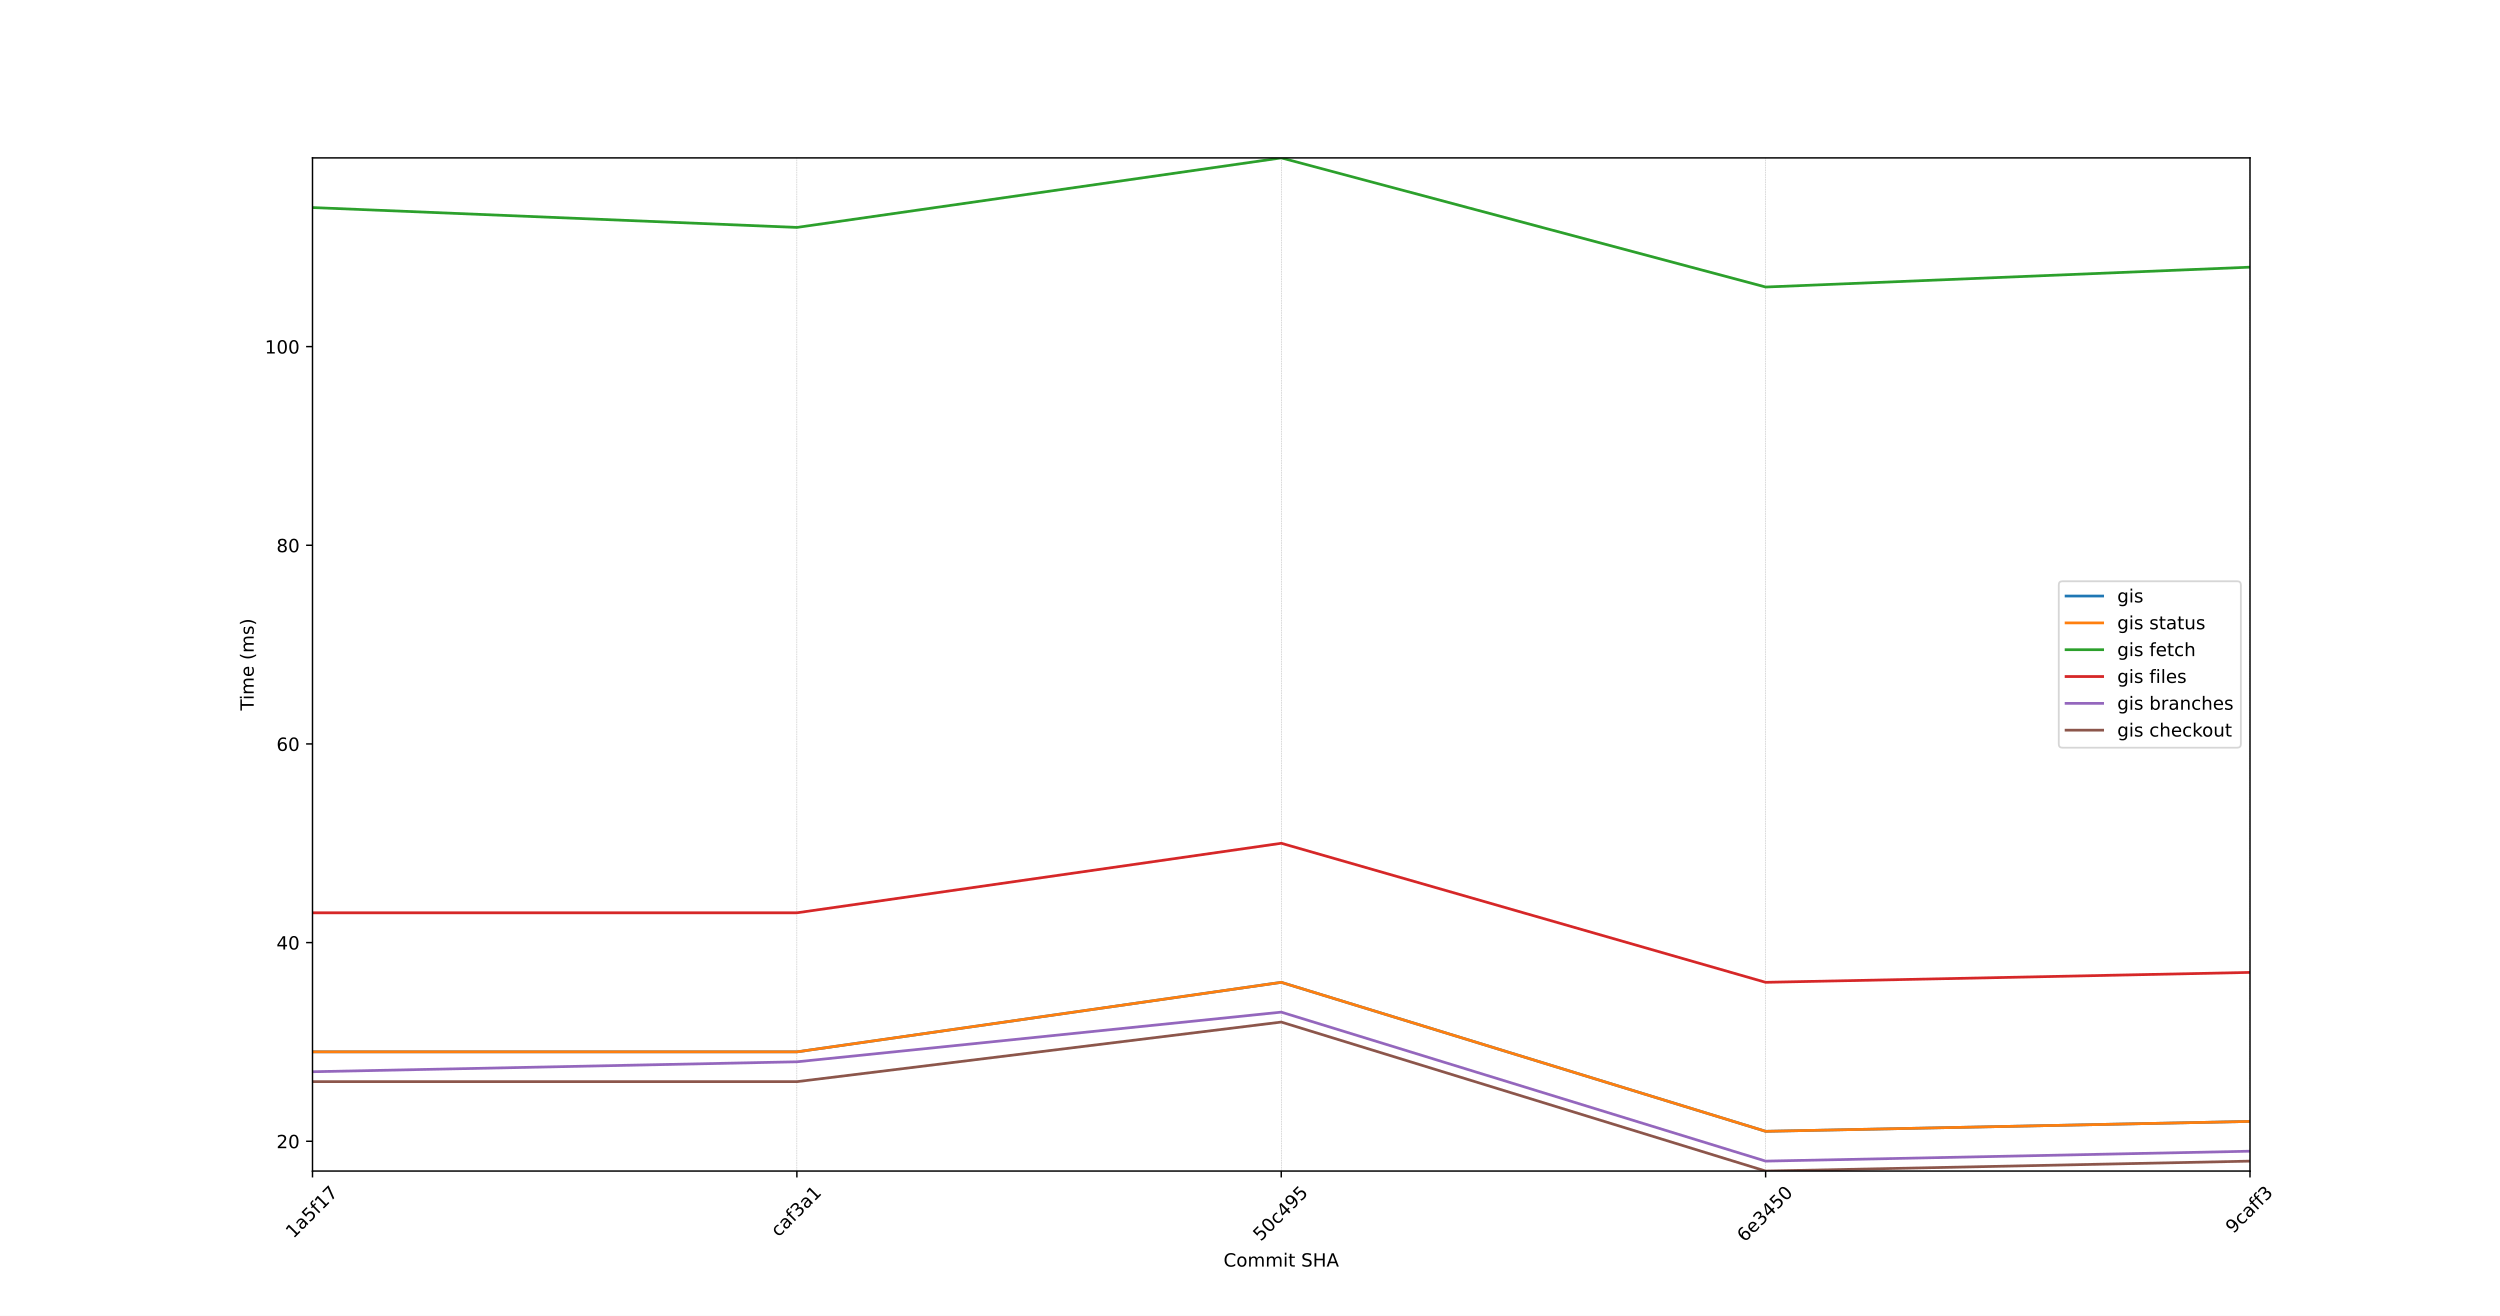
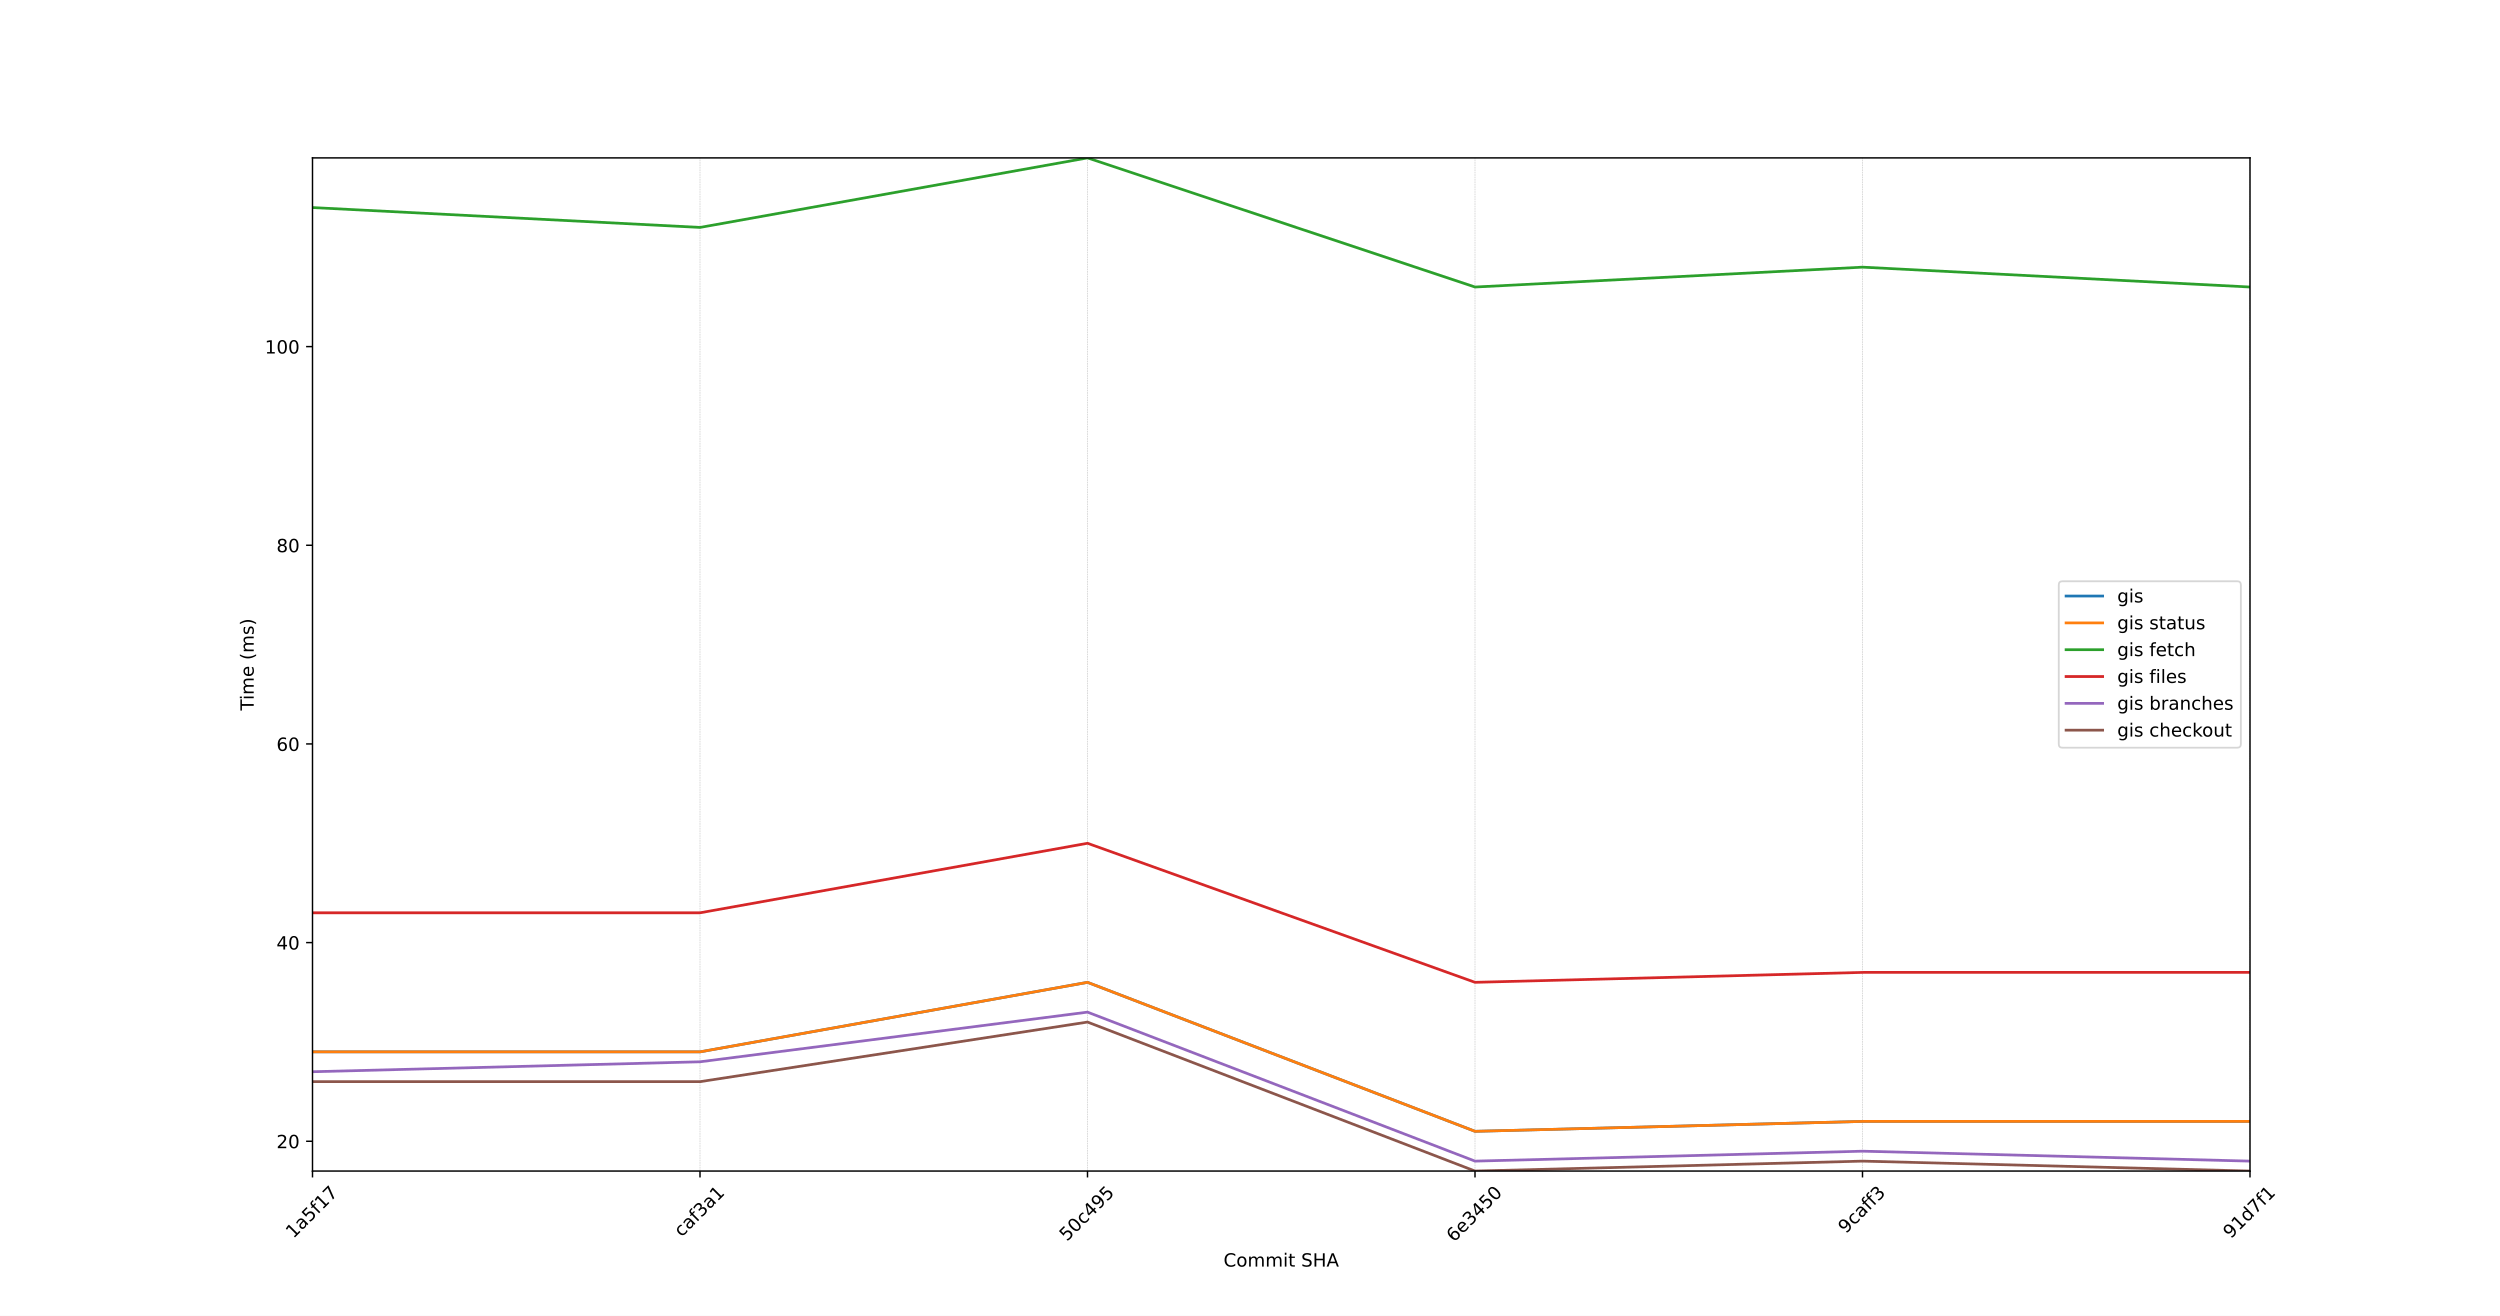
<svg xmlns="http://www.w3.org/2000/svg" xmlns:xlink="http://www.w3.org/1999/xlink" width="1368pt" height="720pt" viewBox="0 0 1368 720" version="1.1">
  <defs>
    <style type="text/css">*{stroke-linejoin: round; stroke-linecap: butt}</style>
  </defs>
  <g id="figure_1">
    <g id="patch_1">
      <path d="M 0 720  L 1368 720  L 1368 0  L 0 0  z " style="fill: #ffffff" />
    </g>
    <g id="axes_1">
      <g id="patch_2">
        <path d="M 171 640.8  L 1231.2 640.8  L 1231.2 86.4  L 171 86.4  z " style="fill: #ffffff" />
      </g>
      <g id="matplotlib.axis_1">
        <g id="xtick_1">
          <g id="line2d_1">
-             <path d="M 171 640.8  L 171 86.4  " clip-path="url(#p77482edade)" style="fill: none; stroke-dasharray: 0.925,0.4; stroke-dashoffset: 0; stroke: #b0b0b0; stroke-width: 0.25" />
+             <path d="M 171 640.8  L 171 86.4  " clip-path="url(#p68437ee6ee)" style="fill: none; stroke-dasharray: 0.925,0.4; stroke-dashoffset: 0; stroke: #b0b0b0; stroke-width: 0.25" />
          </g>
          <g id="line2d_2">
            <defs>
-               <path id="mb368ccbe7f" d="M 0 0  L 0 3.5  " style="stroke: #000000; stroke-width: 0.8" />
-             </defs>
-             <g>
-               <use xlink:href="#mb368ccbe7f" x="171" y="640.8" style="stroke: #000000; stroke-width: 0.8" />
+               <path id="m580c6c3b7e" d="M 0 0  L 0 3.5  " style="stroke: #000000; stroke-width: 0.8" />
+             </defs>
+             <g>
+               <use xlink:href="#m580c6c3b7e" x="171" y="640.8" style="stroke: #000000; stroke-width: 0.8" />
            </g>
          </g>
          <g id="text_1">
            <g transform="translate(160.542 677.9913) rotate(-45) scale(0.1 -0.1)">
              <defs>
                <path id="DejaVuSans-31" d="M 794 531  L 1825 531  L 1825 4091  L 703 3866  L 703 4441  L 1819 4666  L 2450 4666  L 2450 531  L 3481 531  L 3481 0  L 794 0  L 794 531  z " transform="scale(0.015625)" />
                <path id="DejaVuSans-61" d="M 2194 1759  Q 1497 1759 1228 1600  Q 959 1441 959 1056  Q 959 750 1161 570  Q 1363 391 1709 391  Q 2188 391 2477 730  Q 2766 1069 2766 1631  L 2766 1759  L 2194 1759  z M 3341 1997  L 3341 0  L 2766 0  L 2766 531  Q 2569 213 2275 61  Q 1981 -91 1556 -91  Q 1019 -91 701 211  Q 384 513 384 1019  Q 384 1609 779 1909  Q 1175 2209 1959 2209  L 2766 2209  L 2766 2266  Q 2766 2663 2505 2880  Q 2244 3097 1772 3097  Q 1472 3097 1187 3025  Q 903 2953 641 2809  L 641 3341  Q 956 3463 1253 3523  Q 1550 3584 1831 3584  Q 2591 3584 2966 3190  Q 3341 2797 3341 1997  z " transform="scale(0.015625)" />
                <path id="DejaVuSans-35" d="M 691 4666  L 3169 4666  L 3169 4134  L 1269 4134  L 1269 2991  Q 1406 3038 1543 3061  Q 1681 3084 1819 3084  Q 2600 3084 3056 2656  Q 3513 2228 3513 1497  Q 3513 744 3044 326  Q 2575 -91 1722 -91  Q 1428 -91 1123 -41  Q 819 9 494 109  L 494 744  Q 775 591 1075 516  Q 1375 441 1709 441  Q 2250 441 2565 725  Q 2881 1009 2881 1497  Q 2881 1984 2565 2268  Q 2250 2553 1709 2553  Q 1456 2553 1204 2497  Q 953 2441 691 2322  L 691 4666  z " transform="scale(0.015625)" />
                <path id="DejaVuSans-66" d="M 2375 4863  L 2375 4384  L 1825 4384  Q 1516 4384 1395 4259  Q 1275 4134 1275 3809  L 1275 3500  L 2222 3500  L 2222 3053  L 1275 3053  L 1275 0  L 697 0  L 697 3053  L 147 3053  L 147 3500  L 697 3500  L 697 3744  Q 697 4328 969 4595  Q 1241 4863 1831 4863  L 2375 4863  z " transform="scale(0.015625)" />
                <path id="DejaVuSans-37" d="M 525 4666  L 3525 4666  L 3525 4397  L 1831 0  L 1172 0  L 2766 4134  L 525 4134  L 525 4666  z " transform="scale(0.015625)" />
              </defs>
              <use xlink:href="#DejaVuSans-31" />
              <use xlink:href="#DejaVuSans-61" x="63.623" />
              <use xlink:href="#DejaVuSans-35" x="124.902" />
              <use xlink:href="#DejaVuSans-66" x="188.525" />
              <use xlink:href="#DejaVuSans-31" x="223.73" />
              <use xlink:href="#DejaVuSans-37" x="287.354" />
            </g>
          </g>
        </g>
        <g id="xtick_2">
          <g id="line2d_3">
-             <path d="M 436.05 640.8  L 436.05 86.4  " clip-path="url(#p77482edade)" style="fill: none; stroke-dasharray: 0.925,0.4; stroke-dashoffset: 0; stroke: #b0b0b0; stroke-width: 0.25" />
+             <path d="M 383.04 640.8  L 383.04 86.4  " clip-path="url(#p68437ee6ee)" style="fill: none; stroke-dasharray: 0.925,0.4; stroke-dashoffset: 0; stroke: #b0b0b0; stroke-width: 0.25" />
          </g>
          <g id="line2d_4">
            <g>
-               <use xlink:href="#mb368ccbe7f" x="436.05" y="640.8" style="stroke: #000000; stroke-width: 0.8" />
+               <use xlink:href="#m580c6c3b7e" x="383.04" y="640.8" style="stroke: #000000; stroke-width: 0.8" />
            </g>
          </g>
          <g id="text_2">
-             <g transform="translate(425.9804 677.2145) rotate(-45) scale(0.1 -0.1)">
+             <g transform="translate(372.9704 677.2145) rotate(-45) scale(0.1 -0.1)">
              <defs>
                <path id="DejaVuSans-63" d="M 3122 3366  L 3122 2828  Q 2878 2963 2633 3030  Q 2388 3097 2138 3097  Q 1578 3097 1268 2742  Q 959 2388 959 1747  Q 959 1106 1268 751  Q 1578 397 2138 397  Q 2388 397 2633 464  Q 2878 531 3122 666  L 3122 134  Q 2881 22 2623 -34  Q 2366 -91 2075 -91  Q 1284 -91 818 406  Q 353 903 353 1747  Q 353 2603 823 3093  Q 1294 3584 2113 3584  Q 2378 3584 2631 3529  Q 2884 3475 3122 3366  z " transform="scale(0.015625)" />
                <path id="DejaVuSans-33" d="M 2597 2516  Q 3050 2419 3304 2112  Q 3559 1806 3559 1356  Q 3559 666 3084 287  Q 2609 -91 1734 -91  Q 1441 -91 1130 -33  Q 819 25 488 141  L 488 750  Q 750 597 1062 519  Q 1375 441 1716 441  Q 2309 441 2620 675  Q 2931 909 2931 1356  Q 2931 1769 2642 2001  Q 2353 2234 1838 2234  L 1294 2234  L 1294 2753  L 1863 2753  Q 2328 2753 2575 2939  Q 2822 3125 2822 3475  Q 2822 3834 2567 4026  Q 2313 4219 1838 4219  Q 1578 4219 1281 4162  Q 984 4106 628 3988  L 628 4550  Q 988 4650 1302 4700  Q 1616 4750 1894 4750  Q 2613 4750 3031 4423  Q 3450 4097 3450 3541  Q 3450 3153 3228 2886  Q 3006 2619 2597 2516  z " transform="scale(0.015625)" />
              </defs>
              <use xlink:href="#DejaVuSans-63" />
              <use xlink:href="#DejaVuSans-61" x="54.98" />
              <use xlink:href="#DejaVuSans-66" x="116.26" />
              <use xlink:href="#DejaVuSans-33" x="151.465" />
              <use xlink:href="#DejaVuSans-61" x="215.088" />
              <use xlink:href="#DejaVuSans-31" x="276.367" />
            </g>
          </g>
        </g>
        <g id="xtick_3">
          <g id="line2d_5">
-             <path d="M 701.1 640.8  L 701.1 86.4  " clip-path="url(#p77482edade)" style="fill: none; stroke-dasharray: 0.925,0.4; stroke-dashoffset: 0; stroke: #b0b0b0; stroke-width: 0.25" />
+             <path d="M 595.08 640.8  L 595.08 86.4  " clip-path="url(#p68437ee6ee)" style="fill: none; stroke-dasharray: 0.925,0.4; stroke-dashoffset: 0; stroke: #b0b0b0; stroke-width: 0.25" />
          </g>
          <g id="line2d_6">
            <g>
-               <use xlink:href="#mb368ccbe7f" x="701.1" y="640.8" style="stroke: #000000; stroke-width: 0.8" />
+               <use xlink:href="#m580c6c3b7e" x="595.08" y="640.8" style="stroke: #000000; stroke-width: 0.8" />
            </g>
          </g>
          <g id="text_3">
-             <g transform="translate(689.8598 679.5557) rotate(-45) scale(0.1 -0.1)">
+             <g transform="translate(583.8398 679.5557) rotate(-45) scale(0.1 -0.1)">
              <defs>
                <path id="DejaVuSans-30" d="M 2034 4250  Q 1547 4250 1301 3770  Q 1056 3291 1056 2328  Q 1056 1369 1301 889  Q 1547 409 2034 409  Q 2525 409 2770 889  Q 3016 1369 3016 2328  Q 3016 3291 2770 3770  Q 2525 4250 2034 4250  z M 2034 4750  Q 2819 4750 3233 4129  Q 3647 3509 3647 2328  Q 3647 1150 3233 529  Q 2819 -91 2034 -91  Q 1250 -91 836 529  Q 422 1150 422 2328  Q 422 3509 836 4129  Q 1250 4750 2034 4750  z " transform="scale(0.015625)" />
                <path id="DejaVuSans-34" d="M 2419 4116  L 825 1625  L 2419 1625  L 2419 4116  z M 2253 4666  L 3047 4666  L 3047 1625  L 3713 1625  L 3713 1100  L 3047 1100  L 3047 0  L 2419 0  L 2419 1100  L 313 1100  L 313 1709  L 2253 4666  z " transform="scale(0.015625)" />
                <path id="DejaVuSans-39" d="M 703 97  L 703 672  Q 941 559 1184 500  Q 1428 441 1663 441  Q 2288 441 2617 861  Q 2947 1281 2994 2138  Q 2813 1869 2534 1725  Q 2256 1581 1919 1581  Q 1219 1581 811 2004  Q 403 2428 403 3163  Q 403 3881 828 4315  Q 1253 4750 1959 4750  Q 2769 4750 3195 4129  Q 3622 3509 3622 2328  Q 3622 1225 3098 567  Q 2575 -91 1691 -91  Q 1453 -91 1209 -44  Q 966 3 703 97  z M 1959 2075  Q 2384 2075 2632 2365  Q 2881 2656 2881 3163  Q 2881 3666 2632 3958  Q 2384 4250 1959 4250  Q 1534 4250 1286 3958  Q 1038 3666 1038 3163  Q 1038 2656 1286 2365  Q 1534 2075 1959 2075  z " transform="scale(0.015625)" />
              </defs>
              <use xlink:href="#DejaVuSans-35" />
              <use xlink:href="#DejaVuSans-30" x="63.623" />
              <use xlink:href="#DejaVuSans-63" x="127.246" />
              <use xlink:href="#DejaVuSans-34" x="182.227" />
              <use xlink:href="#DejaVuSans-39" x="245.85" />
              <use xlink:href="#DejaVuSans-35" x="309.473" />
            </g>
          </g>
        </g>
        <g id="xtick_4">
          <g id="line2d_7">
-             <path d="M 966.15 640.8  L 966.15 86.4  " clip-path="url(#p77482edade)" style="fill: none; stroke-dasharray: 0.925,0.4; stroke-dashoffset: 0; stroke: #b0b0b0; stroke-width: 0.25" />
+             <path d="M 807.12 640.8  L 807.12 86.4  " clip-path="url(#p68437ee6ee)" style="fill: none; stroke-dasharray: 0.925,0.4; stroke-dashoffset: 0; stroke: #b0b0b0; stroke-width: 0.25" />
          </g>
          <g id="line2d_8">
            <g>
-               <use xlink:href="#mb368ccbe7f" x="966.15" y="640.8" style="stroke: #000000; stroke-width: 0.8" />
+               <use xlink:href="#m580c6c3b7e" x="807.12" y="640.8" style="stroke: #000000; stroke-width: 0.8" />
            </g>
          </g>
          <g id="text_4">
-             <g transform="translate(954.6783 680.0187) rotate(-45) scale(0.1 -0.1)">
+             <g transform="translate(795.6483 680.0187) rotate(-45) scale(0.1 -0.1)">
              <defs>
                <path id="DejaVuSans-36" d="M 2113 2584  Q 1688 2584 1439 2293  Q 1191 2003 1191 1497  Q 1191 994 1439 701  Q 1688 409 2113 409  Q 2538 409 2786 701  Q 3034 994 3034 1497  Q 3034 2003 2786 2293  Q 2538 2584 2113 2584  z M 3366 4563  L 3366 3988  Q 3128 4100 2886 4159  Q 2644 4219 2406 4219  Q 1781 4219 1451 3797  Q 1122 3375 1075 2522  Q 1259 2794 1537 2939  Q 1816 3084 2150 3084  Q 2853 3084 3261 2657  Q 3669 2231 3669 1497  Q 3669 778 3244 343  Q 2819 -91 2113 -91  Q 1303 -91 875 529  Q 447 1150 447 2328  Q 447 3434 972 4092  Q 1497 4750 2381 4750  Q 2619 4750 2861 4703  Q 3103 4656 3366 4563  z " transform="scale(0.015625)" />
                <path id="DejaVuSans-65" d="M 3597 1894  L 3597 1613  L 953 1613  Q 991 1019 1311 708  Q 1631 397 2203 397  Q 2534 397 2845 478  Q 3156 559 3463 722  L 3463 178  Q 3153 47 2828 -22  Q 2503 -91 2169 -91  Q 1331 -91 842 396  Q 353 884 353 1716  Q 353 2575 817 3079  Q 1281 3584 2069 3584  Q 2775 3584 3186 3129  Q 3597 2675 3597 1894  z M 3022 2063  Q 3016 2534 2758 2815  Q 2500 3097 2075 3097  Q 1594 3097 1305 2825  Q 1016 2553 972 2059  L 3022 2063  z " transform="scale(0.015625)" />
              </defs>
              <use xlink:href="#DejaVuSans-36" />
              <use xlink:href="#DejaVuSans-65" x="63.623" />
              <use xlink:href="#DejaVuSans-33" x="125.146" />
              <use xlink:href="#DejaVuSans-34" x="188.77" />
              <use xlink:href="#DejaVuSans-35" x="252.393" />
              <use xlink:href="#DejaVuSans-30" x="316.016" />
            </g>
          </g>
        </g>
        <g id="xtick_5">
          <g id="line2d_9">
-             <path d="M 1231.2 640.8  L 1231.2 86.4  " clip-path="url(#p77482edade)" style="fill: none; stroke-dasharray: 0.925,0.4; stroke-dashoffset: 0; stroke: #b0b0b0; stroke-width: 0.25" />
+             <path d="M 1019.16 640.8  L 1019.16 86.4  " clip-path="url(#p68437ee6ee)" style="fill: none; stroke-dasharray: 0.925,0.4; stroke-dashoffset: 0; stroke: #b0b0b0; stroke-width: 0.25" />
          </g>
          <g id="line2d_10">
            <g>
-               <use xlink:href="#mb368ccbe7f" x="1231.2" y="640.8" style="stroke: #000000; stroke-width: 0.8" />
+               <use xlink:href="#m580c6c3b7e" x="1019.16" y="640.8" style="stroke: #000000; stroke-width: 0.8" />
            </g>
          </g>
          <g id="text_5">
-             <g transform="translate(1222.052 675.3705) rotate(-45) scale(0.1 -0.1)">
+             <g transform="translate(1010.012 675.3705) rotate(-45) scale(0.1 -0.1)">
              <use xlink:href="#DejaVuSans-39" />
              <use xlink:href="#DejaVuSans-63" x="63.623" />
              <use xlink:href="#DejaVuSans-61" x="118.604" />
              <use xlink:href="#DejaVuSans-66" x="179.883" />
              <use xlink:href="#DejaVuSans-66" x="215.088" />
              <use xlink:href="#DejaVuSans-33" x="250.293" />
            </g>
          </g>
        </g>
-         <g id="text_6">
+         <g id="xtick_6">
+           <g id="line2d_11">
+             <path d="M 1231.2 640.8  L 1231.2 86.4  " clip-path="url(#p68437ee6ee)" style="fill: none; stroke-dasharray: 0.925,0.4; stroke-dashoffset: 0; stroke: #b0b0b0; stroke-width: 0.25" />
+           </g>
+           <g id="line2d_12">
+             <g>
+               <use xlink:href="#m580c6c3b7e" x="1231.2" y="640.8" style="stroke: #000000; stroke-width: 0.8" />
+             </g>
+           </g>
+           <g id="text_6">
+             <g transform="translate(1220.664 678.147) rotate(-45) scale(0.1 -0.1)">
+               <defs>
+                 <path id="DejaVuSans-64" d="M 2906 2969  L 2906 4863  L 3481 4863  L 3481 0  L 2906 0  L 2906 525  Q 2725 213 2448 61  Q 2172 -91 1784 -91  Q 1150 -91 751 415  Q 353 922 353 1747  Q 353 2572 751 3078  Q 1150 3584 1784 3584  Q 2172 3584 2448 3432  Q 2725 3281 2906 2969  z M 947 1747  Q 947 1113 1208 752  Q 1469 391 1925 391  Q 2381 391 2643 752  Q 2906 1113 2906 1747  Q 2906 2381 2643 2742  Q 2381 3103 1925 3103  Q 1469 3103 1208 2742  Q 947 2381 947 1747  z " transform="scale(0.015625)" />
+               </defs>
+               <use xlink:href="#DejaVuSans-39" />
+               <use xlink:href="#DejaVuSans-31" x="63.623" />
+               <use xlink:href="#DejaVuSans-64" x="127.246" />
+               <use xlink:href="#DejaVuSans-37" x="190.723" />
+               <use xlink:href="#DejaVuSans-66" x="254.346" />
+               <use xlink:href="#DejaVuSans-31" x="289.551" />
+             </g>
+           </g>
+         </g>
+         <g id="text_7">
          <g transform="translate(669.5156 693.0877) scale(0.1 -0.1)">
            <defs>
              <path id="DejaVuSans-43" d="M 4122 4306  L 4122 3641  Q 3803 3938 3442 4084  Q 3081 4231 2675 4231  Q 1875 4231 1450 3742  Q 1025 3253 1025 2328  Q 1025 1406 1450 917  Q 1875 428 2675 428  Q 3081 428 3442 575  Q 3803 722 4122 1019  L 4122 359  Q 3791 134 3420 21  Q 3050 -91 2638 -91  Q 1578 -91 968 557  Q 359 1206 359 2328  Q 359 3453 968 4101  Q 1578 4750 2638 4750  Q 3056 4750 3426 4639  Q 3797 4528 4122 4306  z " transform="scale(0.015625)" />
              <path id="DejaVuSans-6f" d="M 1959 3097  Q 1497 3097 1228 2736  Q 959 2375 959 1747  Q 959 1119 1226 758  Q 1494 397 1959 397  Q 2419 397 2687 759  Q 2956 1122 2956 1747  Q 2956 2369 2687 2733  Q 2419 3097 1959 3097  z M 1959 3584  Q 2709 3584 3137 3096  Q 3566 2609 3566 1747  Q 3566 888 3137 398  Q 2709 -91 1959 -91  Q 1206 -91 779 398  Q 353 888 353 1747  Q 353 2609 779 3096  Q 1206 3584 1959 3584  z " transform="scale(0.015625)" />
              <path id="DejaVuSans-6d" d="M 3328 2828  Q 3544 3216 3844 3400  Q 4144 3584 4550 3584  Q 5097 3584 5394 3201  Q 5691 2819 5691 2113  L 5691 0  L 5113 0  L 5113 2094  Q 5113 2597 4934 2840  Q 4756 3084 4391 3084  Q 3944 3084 3684 2787  Q 3425 2491 3425 1978  L 3425 0  L 2847 0  L 2847 2094  Q 2847 2600 2669 2842  Q 2491 3084 2119 3084  Q 1678 3084 1418 2786  Q 1159 2488 1159 1978  L 1159 0  L 581 0  L 581 3500  L 1159 3500  L 1159 2956  Q 1356 3278 1631 3431  Q 1906 3584 2284 3584  Q 2666 3584 2933 3390  Q 3200 3197 3328 2828  z " transform="scale(0.015625)" />
              <path id="DejaVuSans-69" d="M 603 3500  L 1178 3500  L 1178 0  L 603 0  L 603 3500  z M 603 4863  L 1178 4863  L 1178 4134  L 603 4134  L 603 4863  z " transform="scale(0.015625)" />
              <path id="DejaVuSans-74" d="M 1172 4494  L 1172 3500  L 2356 3500  L 2356 3053  L 1172 3053  L 1172 1153  Q 1172 725 1289 603  Q 1406 481 1766 481  L 2356 481  L 2356 0  L 1766 0  Q 1100 0 847 248  Q 594 497 594 1153  L 594 3053  L 172 3053  L 172 3500  L 594 3500  L 594 4494  L 1172 4494  z " transform="scale(0.015625)" />
              <path id="DejaVuSans-20" transform="scale(0.015625)" />
              <path id="DejaVuSans-53" d="M 3425 4513  L 3425 3897  Q 3066 4069 2747 4153  Q 2428 4238 2131 4238  Q 1616 4238 1336 4038  Q 1056 3838 1056 3469  Q 1056 3159 1242 3001  Q 1428 2844 1947 2747  L 2328 2669  Q 3034 2534 3370 2195  Q 3706 1856 3706 1288  Q 3706 609 3251 259  Q 2797 -91 1919 -91  Q 1588 -91 1214 -16  Q 841 59 441 206  L 441 856  Q 825 641 1194 531  Q 1563 422 1919 422  Q 2459 422 2753 634  Q 3047 847 3047 1241  Q 3047 1584 2836 1778  Q 2625 1972 2144 2069  L 1759 2144  Q 1053 2284 737 2584  Q 422 2884 422 3419  Q 422 4038 858 4394  Q 1294 4750 2059 4750  Q 2388 4750 2728 4690  Q 3069 4631 3425 4513  z " transform="scale(0.015625)" />
              <path id="DejaVuSans-48" d="M 628 4666  L 1259 4666  L 1259 2753  L 3553 2753  L 3553 4666  L 4184 4666  L 4184 0  L 3553 0  L 3553 2222  L 1259 2222  L 1259 0  L 628 0  L 628 4666  z " transform="scale(0.015625)" />
              <path id="DejaVuSans-41" d="M 2188 4044  L 1331 1722  L 3047 1722  L 2188 4044  z M 1831 4666  L 2547 4666  L 4325 0  L 3669 0  L 3244 1197  L 1141 1197  L 716 0  L 50 0  L 1831 4666  z " transform="scale(0.015625)" />
            </defs>
            <use xlink:href="#DejaVuSans-43" />
            <use xlink:href="#DejaVuSans-6f" x="69.824" />
            <use xlink:href="#DejaVuSans-6d" x="131.006" />
            <use xlink:href="#DejaVuSans-6d" x="228.418" />
            <use xlink:href="#DejaVuSans-69" x="325.83" />
            <use xlink:href="#DejaVuSans-74" x="353.613" />
            <use xlink:href="#DejaVuSans-20" x="392.822" />
            <use xlink:href="#DejaVuSans-53" x="424.609" />
            <use xlink:href="#DejaVuSans-48" x="488.086" />
            <use xlink:href="#DejaVuSans-41" x="563.281" />
          </g>
        </g>
      </g>
      <g id="matplotlib.axis_2">
        <g id="ytick_1">
-           <g id="line2d_11">
-             <defs>
-               <path id="mae0abee062" d="M 0 0  L -3.5 0  " style="stroke: #000000; stroke-width: 0.8" />
-             </defs>
-             <g>
-               <use xlink:href="#mae0abee062" x="171" y="624.494" style="stroke: #000000; stroke-width: 0.8" />
-             </g>
-           </g>
-           <g id="text_7">
+           <g id="line2d_13">
+             <defs>
+               <path id="m0b0bf4b47f" d="M 0 0  L -3.5 0  " style="stroke: #000000; stroke-width: 0.8" />
+             </defs>
+             <g>
+               <use xlink:href="#m0b0bf4b47f" x="171" y="624.494" style="stroke: #000000; stroke-width: 0.8" />
+             </g>
+           </g>
+           <g id="text_8">
            <g transform="translate(151.275 628.2933) scale(0.1 -0.1)">
              <defs>
                <path id="DejaVuSans-32" d="M 1228 531  L 3431 531  L 3431 0  L 469 0  L 469 531  Q 828 903 1448 1529  Q 2069 2156 2228 2338  Q 2531 2678 2651 2914  Q 2772 3150 2772 3378  Q 2772 3750 2511 3984  Q 2250 4219 1831 4219  Q 1534 4219 1204 4116  Q 875 4013 500 3803  L 500 4441  Q 881 4594 1212 4672  Q 1544 4750 1819 4750  Q 2544 4750 2975 4387  Q 3406 4025 3406 3419  Q 3406 3131 3298 2873  Q 3191 2616 2906 2266  Q 2828 2175 2409 1742  Q 1991 1309 1228 531  z " transform="scale(0.015625)" />
              </defs>
              <use xlink:href="#DejaVuSans-32" />
              <use xlink:href="#DejaVuSans-30" x="63.623" />
            </g>
          </g>
        </g>
        <g id="ytick_2">
-           <g id="line2d_12">
-             <g>
-               <use xlink:href="#mae0abee062" x="171" y="515.788" style="stroke: #000000; stroke-width: 0.8" />
-             </g>
-           </g>
-           <g id="text_8">
+           <g id="line2d_14">
+             <g>
+               <use xlink:href="#m0b0bf4b47f" x="171" y="515.788" style="stroke: #000000; stroke-width: 0.8" />
+             </g>
+           </g>
+           <g id="text_9">
            <g transform="translate(151.275 519.5875) scale(0.1 -0.1)">
              <use xlink:href="#DejaVuSans-34" />
              <use xlink:href="#DejaVuSans-30" x="63.623" />
            </g>
          </g>
        </g>
        <g id="ytick_3">
-           <g id="line2d_13">
-             <g>
-               <use xlink:href="#mae0abee062" x="171" y="407.082" style="stroke: #000000; stroke-width: 0.8" />
-             </g>
-           </g>
-           <g id="text_9">
+           <g id="line2d_15">
+             <g>
+               <use xlink:href="#m0b0bf4b47f" x="171" y="407.082" style="stroke: #000000; stroke-width: 0.8" />
+             </g>
+           </g>
+           <g id="text_10">
            <g transform="translate(151.275 410.8816) scale(0.1 -0.1)">
              <use xlink:href="#DejaVuSans-36" />
              <use xlink:href="#DejaVuSans-30" x="63.623" />
            </g>
          </g>
        </g>
        <g id="ytick_4">
-           <g id="line2d_14">
-             <g>
-               <use xlink:href="#mae0abee062" x="171" y="298.376" style="stroke: #000000; stroke-width: 0.8" />
-             </g>
-           </g>
-           <g id="text_10">
+           <g id="line2d_16">
+             <g>
+               <use xlink:href="#m0b0bf4b47f" x="171" y="298.376" style="stroke: #000000; stroke-width: 0.8" />
+             </g>
+           </g>
+           <g id="text_11">
            <g transform="translate(151.275 302.1757) scale(0.1 -0.1)">
              <defs>
                <path id="DejaVuSans-38" d="M 2034 2216  Q 1584 2216 1326 1975  Q 1069 1734 1069 1313  Q 1069 891 1326 650  Q 1584 409 2034 409  Q 2484 409 2743 651  Q 3003 894 3003 1313  Q 3003 1734 2745 1975  Q 2488 2216 2034 2216  z M 1403 2484  Q 997 2584 770 2862  Q 544 3141 544 3541  Q 544 4100 942 4425  Q 1341 4750 2034 4750  Q 2731 4750 3128 4425  Q 3525 4100 3525 3541  Q 3525 3141 3298 2862  Q 3072 2584 2669 2484  Q 3125 2378 3379 2068  Q 3634 1759 3634 1313  Q 3634 634 3220 271  Q 2806 -91 2034 -91  Q 1263 -91 848 271  Q 434 634 434 1313  Q 434 1759 690 2068  Q 947 2378 1403 2484  z M 1172 3481  Q 1172 3119 1398 2916  Q 1625 2713 2034 2713  Q 2441 2713 2670 2916  Q 2900 3119 2900 3481  Q 2900 3844 2670 4047  Q 2441 4250 2034 4250  Q 1625 4250 1398 4047  Q 1172 3844 1172 3481  z " transform="scale(0.015625)" />
              </defs>
              <use xlink:href="#DejaVuSans-38" />
              <use xlink:href="#DejaVuSans-30" x="63.623" />
            </g>
          </g>
        </g>
        <g id="ytick_5">
-           <g id="line2d_15">
-             <g>
-               <use xlink:href="#mae0abee062" x="171" y="189.671" style="stroke: #000000; stroke-width: 0.8" />
-             </g>
-           </g>
-           <g id="text_11">
+           <g id="line2d_17">
+             <g>
+               <use xlink:href="#m0b0bf4b47f" x="171" y="189.671" style="stroke: #000000; stroke-width: 0.8" />
+             </g>
+           </g>
+           <g id="text_12">
            <g transform="translate(144.9125 193.4698) scale(0.1 -0.1)">
              <use xlink:href="#DejaVuSans-31" />
              <use xlink:href="#DejaVuSans-30" x="63.623" />
              <use xlink:href="#DejaVuSans-30" x="127.246" />
            </g>
          </g>
        </g>
-         <g id="text_12">
+         <g id="text_13">
          <g transform="translate(138.8328 388.7992) rotate(-90) scale(0.1 -0.1)">
            <defs>
              <path id="DejaVuSans-54" d="M -19 4666  L 3928 4666  L 3928 4134  L 2272 4134  L 2272 0  L 1638 0  L 1638 4134  L -19 4134  L -19 4666  z " transform="scale(0.015625)" />
              <path id="DejaVuSans-28" d="M 1984 4856  Q 1566 4138 1362 3434  Q 1159 2731 1159 2009  Q 1159 1288 1364 580  Q 1569 -128 1984 -844  L 1484 -844  Q 1016 -109 783 600  Q 550 1309 550 2009  Q 550 2706 781 3412  Q 1013 4119 1484 4856  L 1984 4856  z " transform="scale(0.015625)" />
              <path id="DejaVuSans-73" d="M 2834 3397  L 2834 2853  Q 2591 2978 2328 3040  Q 2066 3103 1784 3103  Q 1356 3103 1142 2972  Q 928 2841 928 2578  Q 928 2378 1081 2264  Q 1234 2150 1697 2047  L 1894 2003  Q 2506 1872 2764 1633  Q 3022 1394 3022 966  Q 3022 478 2636 193  Q 2250 -91 1575 -91  Q 1294 -91 989 -36  Q 684 19 347 128  L 347 722  Q 666 556 975 473  Q 1284 391 1588 391  Q 1994 391 2212 530  Q 2431 669 2431 922  Q 2431 1156 2273 1281  Q 2116 1406 1581 1522  L 1381 1569  Q 847 1681 609 1914  Q 372 2147 372 2553  Q 372 3047 722 3315  Q 1072 3584 1716 3584  Q 2034 3584 2315 3537  Q 2597 3491 2834 3397  z " transform="scale(0.015625)" />
              <path id="DejaVuSans-29" d="M 513 4856  L 1013 4856  Q 1481 4119 1714 3412  Q 1947 2706 1947 2009  Q 1947 1309 1714 600  Q 1481 -109 1013 -844  L 513 -844  Q 928 -128 1133 580  Q 1338 1288 1338 2009  Q 1338 2731 1133 3434  Q 928 4138 513 4856  z " transform="scale(0.015625)" />
            </defs>
            <use xlink:href="#DejaVuSans-54" />
            <use xlink:href="#DejaVuSans-69" x="57.959" />
            <use xlink:href="#DejaVuSans-6d" x="85.742" />
            <use xlink:href="#DejaVuSans-65" x="183.154" />
            <use xlink:href="#DejaVuSans-20" x="244.678" />
            <use xlink:href="#DejaVuSans-28" x="276.465" />
            <use xlink:href="#DejaVuSans-6d" x="315.479" />
            <use xlink:href="#DejaVuSans-73" x="412.891" />
            <use xlink:href="#DejaVuSans-29" x="464.99" />
          </g>
        </g>
      </g>
-       <g id="line2d_16">
-         <path d="M 171 575.576  L 436.05 575.576  L 701.1 537.529  L 966.15 619.059  L 1231.2 613.624  " clip-path="url(#p77482edade)" style="fill: none; stroke: #1f77b4; stroke-width: 1.5; stroke-linecap: square" />
-       </g>
-       <g id="line2d_17">
-         <path d="M 171 575.576  L 436.05 575.576  L 701.1 537.529  L 966.15 619.059  L 1231.2 613.624  " clip-path="url(#p77482edade)" style="fill: none; stroke: #ff7f0e; stroke-width: 1.5; stroke-linecap: square" />
-       </g>
      <g id="line2d_18">
-         <path d="M 171 113.576  L 436.05 124.447  L 701.1 86.4  L 966.15 157.059  L 1231.2 146.188  " clip-path="url(#p77482edade)" style="fill: none; stroke: #2ca02c; stroke-width: 1.5; stroke-linecap: square" />
+         <path d="M 171 575.576  L 383.04 575.576  L 595.08 537.529  L 807.12 619.059  L 1019.16 613.624  L 1231.2 613.624  " clip-path="url(#p68437ee6ee)" style="fill: none; stroke: #1f77b4; stroke-width: 1.5; stroke-linecap: square" />
      </g>
      <g id="line2d_19">
-         <path d="M 171 499.482  L 436.05 499.482  L 701.1 461.435  L 966.15 537.529  L 1231.2 532.094  " clip-path="url(#p77482edade)" style="fill: none; stroke: #d62728; stroke-width: 1.5; stroke-linecap: square" />
+         <path d="M 171 575.576  L 383.04 575.576  L 595.08 537.529  L 807.12 619.059  L 1019.16 613.624  L 1231.2 613.624  " clip-path="url(#p68437ee6ee)" style="fill: none; stroke: #ff7f0e; stroke-width: 1.5; stroke-linecap: square" />
      </g>
      <g id="line2d_20">
-         <path d="M 171 586.447  L 436.05 581.012  L 701.1 553.835  L 966.15 635.365  L 1231.2 629.929  " clip-path="url(#p77482edade)" style="fill: none; stroke: #9467bd; stroke-width: 1.5; stroke-linecap: square" />
+         <path d="M 171 113.576  L 383.04 124.447  L 595.08 86.4  L 807.12 157.059  L 1019.16 146.188  L 1231.2 157.059  " clip-path="url(#p68437ee6ee)" style="fill: none; stroke: #2ca02c; stroke-width: 1.5; stroke-linecap: square" />
      </g>
      <g id="line2d_21">
-         <path d="M 171 591.882  L 436.05 591.882  L 701.1 559.271  L 966.15 640.8  L 1231.2 635.365  " clip-path="url(#p77482edade)" style="fill: none; stroke: #8c564b; stroke-width: 1.5; stroke-linecap: square" />
+         <path d="M 171 499.482  L 383.04 499.482  L 595.08 461.435  L 807.12 537.529  L 1019.16 532.094  L 1231.2 532.094  " clip-path="url(#p68437ee6ee)" style="fill: none; stroke: #d62728; stroke-width: 1.5; stroke-linecap: square" />
+       </g>
+       <g id="line2d_22">
+         <path d="M 171 586.447  L 383.04 581.012  L 595.08 553.835  L 807.12 635.365  L 1019.16 629.929  L 1231.2 635.365  " clip-path="url(#p68437ee6ee)" style="fill: none; stroke: #9467bd; stroke-width: 1.5; stroke-linecap: square" />
+       </g>
+       <g id="line2d_23">
+         <path d="M 171 591.882  L 383.04 591.882  L 595.08 559.271  L 807.12 640.8  L 1019.16 635.365  L 1231.2 640.8  " clip-path="url(#p68437ee6ee)" style="fill: none; stroke: #8c564b; stroke-width: 1.5; stroke-linecap: square" />
      </g>
      <g id="patch_3">
        <path d="M 171 640.8  L 171 86.4  " style="fill: none; stroke: #000000; stroke-width: 0.8; stroke-linejoin: miter; stroke-linecap: square" />
      </g>
      <g id="patch_4">
        <path d="M 1231.2 640.8  L 1231.2 86.4  " style="fill: none; stroke: #000000; stroke-width: 0.8; stroke-linejoin: miter; stroke-linecap: square" />
      </g>
      <g id="patch_5">
        <path d="M 171 640.8  L 1231.2 640.8  " style="fill: none; stroke: #000000; stroke-width: 0.8; stroke-linejoin: miter; stroke-linecap: square" />
      </g>
      <g id="patch_6">
        <path d="M 171 86.4  L 1231.2 86.4  " style="fill: none; stroke: #000000; stroke-width: 0.8; stroke-linejoin: miter; stroke-linecap: square" />
      </g>
      <g id="legend_1">
        <g id="patch_7">
          <path d="M 1128.562 409.134  L 1224.2 409.134  Q 1226.2 409.134 1226.2 407.134  L 1226.2 320.066  Q 1226.2 318.066 1224.2 318.066  L 1128.562 318.066  Q 1126.562 318.066 1126.562 320.066  L 1126.562 407.134  Q 1126.562 409.134 1128.562 409.134  z " style="fill: #ffffff; opacity: 0.8; stroke: #cccccc; stroke-linejoin: miter" />
        </g>
-         <g id="line2d_22">
+         <g id="line2d_24">
          <path d="M 1130.562 326.164  L 1140.562 326.164  L 1150.562 326.164  " style="fill: none; stroke: #1f77b4; stroke-width: 1.5; stroke-linecap: square" />
        </g>
-         <g id="text_13">
+         <g id="text_14">
          <g transform="translate(1158.562 329.6641) scale(0.1 -0.1)">
            <defs>
              <path id="DejaVuSans-67" d="M 2906 1791  Q 2906 2416 2648 2759  Q 2391 3103 1925 3103  Q 1463 3103 1205 2759  Q 947 2416 947 1791  Q 947 1169 1205 825  Q 1463 481 1925 481  Q 2391 481 2648 825  Q 2906 1169 2906 1791  z M 3481 434  Q 3481 -459 3084 -895  Q 2688 -1331 1869 -1331  Q 1566 -1331 1297 -1286  Q 1028 -1241 775 -1147  L 775 -588  Q 1028 -725 1275 -790  Q 1522 -856 1778 -856  Q 2344 -856 2625 -561  Q 2906 -266 2906 331  L 2906 616  Q 2728 306 2450 153  Q 2172 0 1784 0  Q 1141 0 747 490  Q 353 981 353 1791  Q 353 2603 747 3093  Q 1141 3584 1784 3584  Q 2172 3584 2450 3431  Q 2728 3278 2906 2969  L 2906 3500  L 3481 3500  L 3481 434  z " transform="scale(0.015625)" />
            </defs>
            <use xlink:href="#DejaVuSans-67" />
            <use xlink:href="#DejaVuSans-69" x="63.477" />
            <use xlink:href="#DejaVuSans-73" x="91.26" />
          </g>
        </g>
-         <g id="line2d_23">
+         <g id="line2d_25">
          <path d="M 1130.562 340.842  L 1140.562 340.842  L 1150.562 340.842  " style="fill: none; stroke: #ff7f0e; stroke-width: 1.5; stroke-linecap: square" />
        </g>
-         <g id="text_14">
+         <g id="text_15">
          <g transform="translate(1158.562 344.3422) scale(0.1 -0.1)">
            <defs>
              <path id="DejaVuSans-75" d="M 544 1381  L 544 3500  L 1119 3500  L 1119 1403  Q 1119 906 1312 657  Q 1506 409 1894 409  Q 2359 409 2629 706  Q 2900 1003 2900 1516  L 2900 3500  L 3475 3500  L 3475 0  L 2900 0  L 2900 538  Q 2691 219 2414 64  Q 2138 -91 1772 -91  Q 1169 -91 856 284  Q 544 659 544 1381  z M 1991 3584  L 1991 3584  z " transform="scale(0.015625)" />
            </defs>
            <use xlink:href="#DejaVuSans-67" />
            <use xlink:href="#DejaVuSans-69" x="63.477" />
            <use xlink:href="#DejaVuSans-73" x="91.26" />
            <use xlink:href="#DejaVuSans-20" x="143.359" />
            <use xlink:href="#DejaVuSans-73" x="175.146" />
            <use xlink:href="#DejaVuSans-74" x="227.246" />
            <use xlink:href="#DejaVuSans-61" x="266.455" />
            <use xlink:href="#DejaVuSans-74" x="327.734" />
            <use xlink:href="#DejaVuSans-75" x="366.943" />
            <use xlink:href="#DejaVuSans-73" x="430.322" />
          </g>
        </g>
-         <g id="line2d_24">
+         <g id="line2d_26">
          <path d="M 1130.562 355.52  L 1140.562 355.52  L 1150.562 355.52  " style="fill: none; stroke: #2ca02c; stroke-width: 1.5; stroke-linecap: square" />
        </g>
-         <g id="text_15">
+         <g id="text_16">
          <g transform="translate(1158.562 359.0203) scale(0.1 -0.1)">
            <defs>
              <path id="DejaVuSans-68" d="M 3513 2113  L 3513 0  L 2938 0  L 2938 2094  Q 2938 2591 2744 2837  Q 2550 3084 2163 3084  Q 1697 3084 1428 2787  Q 1159 2491 1159 1978  L 1159 0  L 581 0  L 581 4863  L 1159 4863  L 1159 2956  Q 1366 3272 1645 3428  Q 1925 3584 2291 3584  Q 2894 3584 3203 3211  Q 3513 2838 3513 2113  z " transform="scale(0.015625)" />
            </defs>
            <use xlink:href="#DejaVuSans-67" />
            <use xlink:href="#DejaVuSans-69" x="63.477" />
            <use xlink:href="#DejaVuSans-73" x="91.26" />
            <use xlink:href="#DejaVuSans-20" x="143.359" />
            <use xlink:href="#DejaVuSans-66" x="175.146" />
            <use xlink:href="#DejaVuSans-65" x="210.352" />
            <use xlink:href="#DejaVuSans-74" x="271.875" />
            <use xlink:href="#DejaVuSans-63" x="311.084" />
            <use xlink:href="#DejaVuSans-68" x="366.064" />
          </g>
        </g>
-         <g id="line2d_25">
+         <g id="line2d_27">
          <path d="M 1130.562 370.198  L 1140.562 370.198  L 1150.562 370.198  " style="fill: none; stroke: #d62728; stroke-width: 1.5; stroke-linecap: square" />
        </g>
-         <g id="text_16">
+         <g id="text_17">
          <g transform="translate(1158.562 373.6984) scale(0.1 -0.1)">
            <defs>
              <path id="DejaVuSans-6c" d="M 603 4863  L 1178 4863  L 1178 0  L 603 0  L 603 4863  z " transform="scale(0.015625)" />
            </defs>
            <use xlink:href="#DejaVuSans-67" />
            <use xlink:href="#DejaVuSans-69" x="63.477" />
            <use xlink:href="#DejaVuSans-73" x="91.26" />
            <use xlink:href="#DejaVuSans-20" x="143.359" />
            <use xlink:href="#DejaVuSans-66" x="175.146" />
            <use xlink:href="#DejaVuSans-69" x="210.352" />
            <use xlink:href="#DejaVuSans-6c" x="238.135" />
            <use xlink:href="#DejaVuSans-65" x="265.918" />
            <use xlink:href="#DejaVuSans-73" x="327.441" />
          </g>
        </g>
-         <g id="line2d_26">
+         <g id="line2d_28">
          <path d="M 1130.562 384.877  L 1140.562 384.877  L 1150.562 384.877  " style="fill: none; stroke: #9467bd; stroke-width: 1.5; stroke-linecap: square" />
        </g>
-         <g id="text_17">
+         <g id="text_18">
          <g transform="translate(1158.562 388.3766) scale(0.1 -0.1)">
            <defs>
              <path id="DejaVuSans-62" d="M 3116 1747  Q 3116 2381 2855 2742  Q 2594 3103 2138 3103  Q 1681 3103 1420 2742  Q 1159 2381 1159 1747  Q 1159 1113 1420 752  Q 1681 391 2138 391  Q 2594 391 2855 752  Q 3116 1113 3116 1747  z M 1159 2969  Q 1341 3281 1617 3432  Q 1894 3584 2278 3584  Q 2916 3584 3314 3078  Q 3713 2572 3713 1747  Q 3713 922 3314 415  Q 2916 -91 2278 -91  Q 1894 -91 1617 61  Q 1341 213 1159 525  L 1159 0  L 581 0  L 581 4863  L 1159 4863  L 1159 2969  z " transform="scale(0.015625)" />
              <path id="DejaVuSans-72" d="M 2631 2963  Q 2534 3019 2420 3045  Q 2306 3072 2169 3072  Q 1681 3072 1420 2755  Q 1159 2438 1159 1844  L 1159 0  L 581 0  L 581 3500  L 1159 3500  L 1159 2956  Q 1341 3275 1631 3429  Q 1922 3584 2338 3584  Q 2397 3584 2469 3576  Q 2541 3569 2628 3553  L 2631 2963  z " transform="scale(0.015625)" />
              <path id="DejaVuSans-6e" d="M 3513 2113  L 3513 0  L 2938 0  L 2938 2094  Q 2938 2591 2744 2837  Q 2550 3084 2163 3084  Q 1697 3084 1428 2787  Q 1159 2491 1159 1978  L 1159 0  L 581 0  L 581 3500  L 1159 3500  L 1159 2956  Q 1366 3272 1645 3428  Q 1925 3584 2291 3584  Q 2894 3584 3203 3211  Q 3513 2838 3513 2113  z " transform="scale(0.015625)" />
            </defs>
            <use xlink:href="#DejaVuSans-67" />
            <use xlink:href="#DejaVuSans-69" x="63.477" />
            <use xlink:href="#DejaVuSans-73" x="91.26" />
            <use xlink:href="#DejaVuSans-20" x="143.359" />
            <use xlink:href="#DejaVuSans-62" x="175.146" />
            <use xlink:href="#DejaVuSans-72" x="238.623" />
            <use xlink:href="#DejaVuSans-61" x="279.736" />
            <use xlink:href="#DejaVuSans-6e" x="341.016" />
            <use xlink:href="#DejaVuSans-63" x="404.395" />
            <use xlink:href="#DejaVuSans-68" x="459.375" />
            <use xlink:href="#DejaVuSans-65" x="522.754" />
            <use xlink:href="#DejaVuSans-73" x="584.277" />
          </g>
        </g>
-         <g id="line2d_27">
+         <g id="line2d_29">
          <path d="M 1130.562 399.555  L 1140.562 399.555  L 1150.562 399.555  " style="fill: none; stroke: #8c564b; stroke-width: 1.5; stroke-linecap: square" />
        </g>
-         <g id="text_18">
+         <g id="text_19">
          <g transform="translate(1158.562 403.0547) scale(0.1 -0.1)">
            <defs>
              <path id="DejaVuSans-6b" d="M 581 4863  L 1159 4863  L 1159 1991  L 2875 3500  L 3609 3500  L 1753 1863  L 3688 0  L 2938 0  L 1159 1709  L 1159 0  L 581 0  L 581 4863  z " transform="scale(0.015625)" />
            </defs>
            <use xlink:href="#DejaVuSans-67" />
            <use xlink:href="#DejaVuSans-69" x="63.477" />
            <use xlink:href="#DejaVuSans-73" x="91.26" />
            <use xlink:href="#DejaVuSans-20" x="143.359" />
            <use xlink:href="#DejaVuSans-63" x="175.146" />
            <use xlink:href="#DejaVuSans-68" x="230.127" />
            <use xlink:href="#DejaVuSans-65" x="293.506" />
            <use xlink:href="#DejaVuSans-63" x="355.029" />
            <use xlink:href="#DejaVuSans-6b" x="410.01" />
            <use xlink:href="#DejaVuSans-6f" x="464.295" />
            <use xlink:href="#DejaVuSans-75" x="525.477" />
            <use xlink:href="#DejaVuSans-74" x="588.855" />
          </g>
        </g>
      </g>
    </g>
  </g>
  <defs>
-     <clipPath id="p77482edade">
+     <clipPath id="p68437ee6ee">
      <rect x="171" y="86.4" width="1060.2" height="554.4" />
    </clipPath>
  </defs>
</svg>
